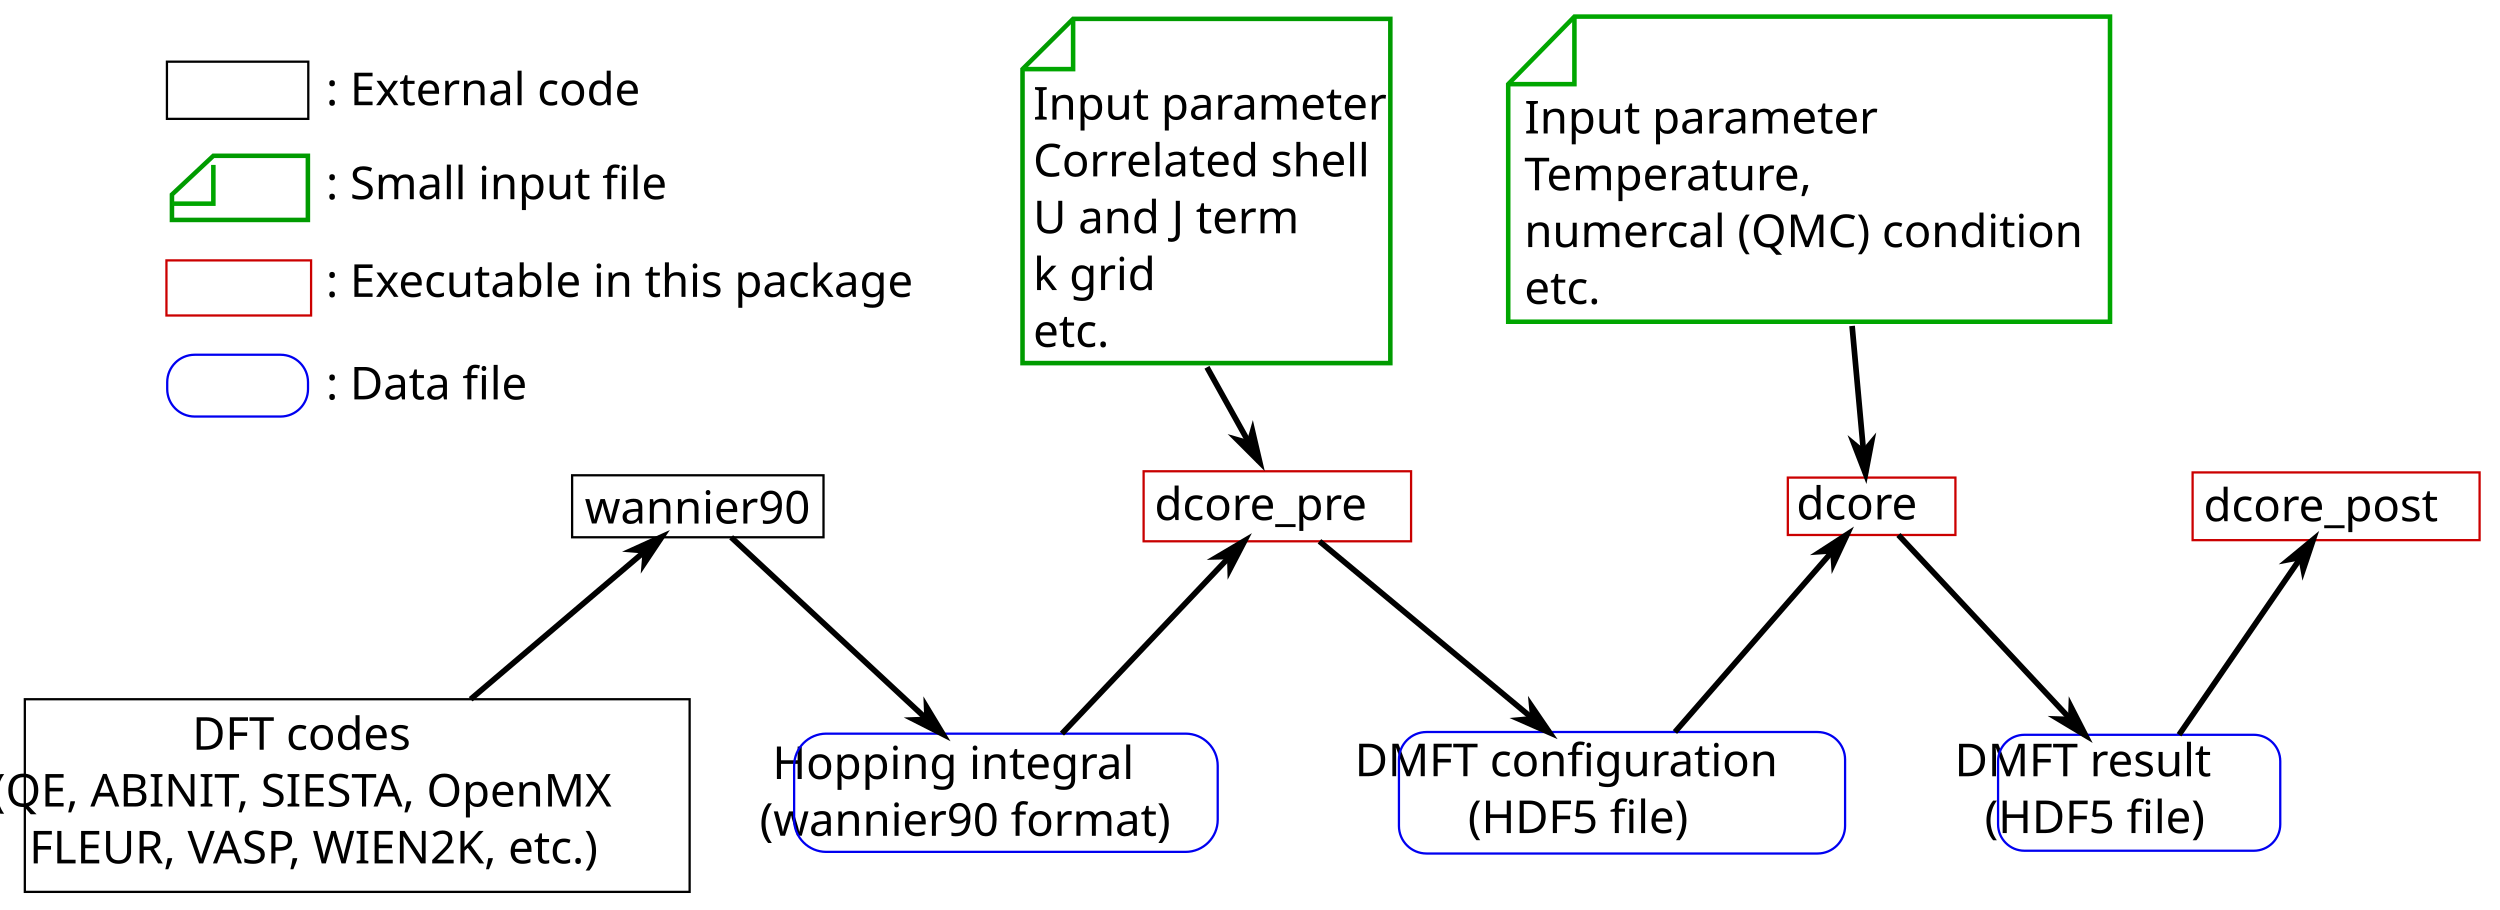
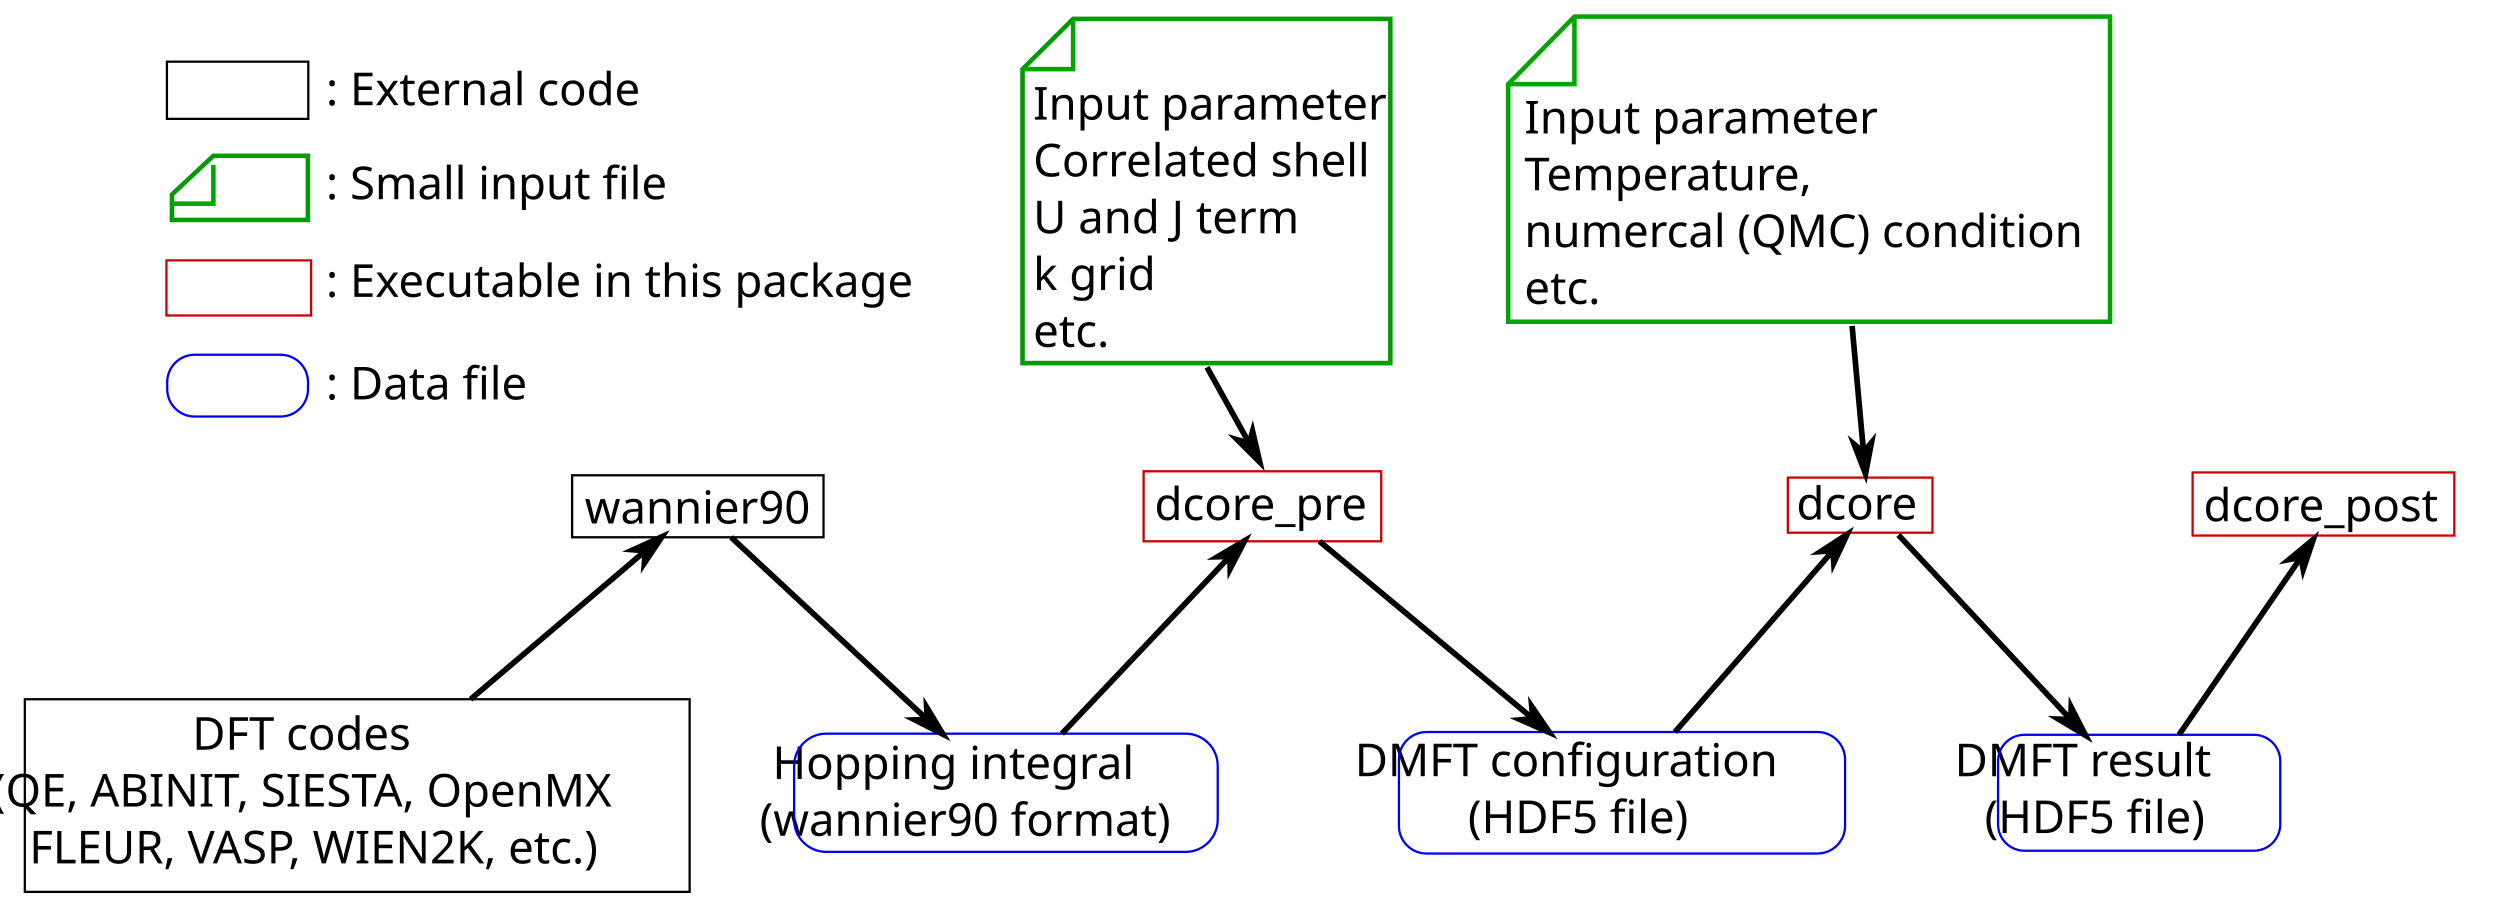
<svg xmlns="http://www.w3.org/2000/svg" width="2200" height="800" id="svg2" version="1.1">
  <defs id="defs4">
    <marker orient="auto" refY="0" refX="0" id="Arrow1Mstart" style="overflow:visible">
      <path id="path4491" d="M 0,0 5,-5 -12.5,0 5,5 0,0 Z" style="fill:#000000;fill-opacity:1;fill-rule:evenodd;stroke:#000000;stroke-width:1pt;stroke-opacity:1" transform="matrix(0.4,0,0,0.4,4,0)" />
    </marker>
    <marker orient="auto" refY="0" refX="0" id="marker5501" style="overflow:visible">
      <path id="path5503" d="M 0,0 5,-5 -12.5,0 5,5 0,0 Z" style="fill:#000000;fill-opacity:1;fill-rule:evenodd;stroke:#000000;stroke-width:1pt;stroke-opacity:1" transform="matrix(-0.4,0,0,-0.4,-4,0)" />
    </marker>
    <marker style="overflow:visible" id="marker5377" refX="0" refY="0" orient="auto">
      <path transform="matrix(-0.4,0,0,-0.4,-4,0)" style="fill:#000000;fill-opacity:1;fill-rule:evenodd;stroke:#000000;stroke-width:1pt;stroke-opacity:1" d="M 0,0 5,-5 -12.5,0 5,5 0,0 Z" id="path5379" />
    </marker>
    <marker style="overflow:visible" id="marker5277" refX="0" refY="0" orient="auto">
      <path transform="matrix(-0.4,0,0,-0.4,-4,0)" style="fill:#000000;fill-opacity:1;fill-rule:evenodd;stroke:#000000;stroke-width:1pt;stroke-opacity:1" d="M 0,0 5,-5 -12.5,0 5,5 0,0 Z" id="path5279" />
    </marker>
    <marker style="overflow:visible" id="marker5183" refX="0" refY="0" orient="auto">
      <path transform="matrix(-0.4,0,0,-0.4,-4,0)" style="fill:#000000;fill-opacity:1;fill-rule:evenodd;stroke:#000000;stroke-width:1pt;stroke-opacity:1" d="M 0,0 5,-5 -12.5,0 5,5 0,0 Z" id="path5185" />
    </marker>
    <marker style="overflow:visible" id="marker5095" refX="0" refY="0" orient="auto">
      <path transform="matrix(-0.4,0,0,-0.4,-4,0)" style="fill:#000000;fill-opacity:1;fill-rule:evenodd;stroke:#000000;stroke-width:1pt;stroke-opacity:1" d="M 0,0 5,-5 -12.5,0 5,5 0,0 Z" id="path5097" />
    </marker>
    <marker style="overflow:visible" id="marker5013" refX="0" refY="0" orient="auto">
      <path transform="matrix(-0.4,0,0,-0.4,-4,0)" style="fill:#000000;fill-opacity:1;fill-rule:evenodd;stroke:#000000;stroke-width:1pt;stroke-opacity:1" d="M 0,0 5,-5 -12.5,0 5,5 0,0 Z" id="path5015" />
    </marker>
    <marker style="overflow:visible" id="marker4937" refX="0" refY="0" orient="auto">
      <path transform="matrix(-0.4,0,0,-0.4,-4,0)" style="fill:#000000;fill-opacity:1;fill-rule:evenodd;stroke:#000000;stroke-width:1pt;stroke-opacity:1" d="M 0,0 5,-5 -12.5,0 5,5 0,0 Z" id="path4939" />
    </marker>
    <marker style="overflow:visible" id="marker4867" refX="0" refY="0" orient="auto">
      <path transform="matrix(-0.4,0,0,-0.4,-4,0)" style="fill:#000000;fill-opacity:1;fill-rule:evenodd;stroke:#000000;stroke-width:1pt;stroke-opacity:1" d="M 0,0 5,-5 -12.5,0 5,5 0,0 Z" id="path4869" />
    </marker>
    <marker style="overflow:visible" id="marker4803" refX="0" refY="0" orient="auto">
      <path transform="matrix(-0.4,0,0,-0.4,-4,0)" style="fill:#000000;fill-opacity:1;fill-rule:evenodd;stroke:#000000;stroke-width:1pt;stroke-opacity:1" d="M 0,0 5,-5 -12.5,0 5,5 0,0 Z" id="path4805" />
    </marker>
    <marker orient="auto" refY="0" refX="0" id="Arrow1Mend" style="overflow:visible">
      <path id="path4494" d="M 0,0 5,-5 -12.5,0 5,5 0,0 Z" style="fill:#000000;fill-opacity:1;fill-rule:evenodd;stroke:#000000;stroke-width:1pt;stroke-opacity:1" transform="matrix(-0.4,0,0,-0.4,-4,0)" />
    </marker>
    <marker style="overflow:visible" id="Arrow2Lend" refX="0" refY="0" orient="auto">
      <path transform="matrix(-1.1,0,0,-1.1,-1.1,0)" d="M 8.719,4.034 -2.207,0.016 8.719,-4.002 c -1.745,2.372 -1.735,5.617 -6e-7,8.035 z" style="fill-rule:evenodd;stroke-width:0.625;stroke-linejoin:round" id="path4287" />
    </marker>
    <marker style="overflow:visible" id="Arrow2Lstart" refX="0" refY="0" orient="auto">
      <path transform="matrix(1.1,0,0,1.1,1.1,0)" d="M 8.719,4.034 -2.207,0.016 8.719,-4.002 c -1.745,2.372 -1.735,5.617 -6e-7,8.035 z" style="fill-rule:evenodd;stroke-width:0.625;stroke-linejoin:round" id="path4284" />
    </marker>
    <marker style="overflow:visible" id="Arrow2Lend-2" refX="0" refY="0" orient="auto">
      <path transform="matrix(-1.1,0,0,-1.1,-1.1,0)" d="M 8.719,4.034 -2.207,0.016 8.719,-4.002 c -1.745,2.372 -1.735,5.617 -6e-7,8.035 z" style="fill-rule:evenodd;stroke-width:0.625;stroke-linejoin:round" id="path4287-2" />
    </marker>
    <marker style="overflow:visible" id="Arrow2Lend-8" refX="0" refY="0" orient="auto">
      <path transform="matrix(-1.1,0,0,-1.1,-1.1,0)" d="M 8.719,4.034 -2.207,0.016 8.719,-4.002 c -1.745,2.372 -1.735,5.617 -6e-7,8.035 z" style="fill-rule:evenodd;stroke-width:0.625;stroke-linejoin:round" id="path4287-1" />
    </marker>
    <marker style="overflow:visible" id="Arrow2Lend-8-4" refX="0" refY="0" orient="auto">
      <path transform="matrix(-1.1,0,0,-1.1,-1.1,0)" d="M 8.719,4.034 -2.207,0.016 8.719,-4.002 c -1.745,2.372 -1.735,5.617 -6e-7,8.035 z" style="fill-rule:evenodd;stroke-width:0.625;stroke-linejoin:round" id="path4287-1-0" />
    </marker>
    <marker style="overflow:visible" id="Arrow2Lend-8-6" refX="0" refY="0" orient="auto">
      <path transform="matrix(-1.1,0,0,-1.1,-1.1,0)" d="M 8.719,4.034 -2.207,0.016 8.719,-4.002 c -1.745,2.372 -1.735,5.617 -6e-7,8.035 z" style="fill-rule:evenodd;stroke-width:0.625;stroke-linejoin:round" id="path4287-1-06" />
    </marker>
    <marker style="overflow:visible" id="Arrow2Lend-6" refX="0" refY="0" orient="auto">
      <path transform="matrix(-1.1,0,0,-1.1,-1.1,0)" d="M 8.719,4.034 -2.207,0.016 8.719,-4.002 c -1.745,2.372 -1.735,5.617 -6e-7,8.035 z" style="fill-rule:evenodd;stroke-width:0.625;stroke-linejoin:round" id="path4287-23" />
    </marker>
    <marker style="overflow:visible" id="marker5183-6" refX="0" refY="0" orient="auto">
      <path transform="matrix(-0.4,0,0,-0.4,-4,0)" style="fill:#000000;fill-opacity:1;fill-rule:evenodd;stroke:#000000;stroke-width:1pt;stroke-opacity:1" d="M 0,0 5,-5 -12.5,0 5,5 0,0 Z" id="path5185-1" />
    </marker>
    <marker style="overflow:visible" id="marker5183-7" refX="0" refY="0" orient="auto">
      <path transform="matrix(-0.4,0,0,-0.4,-4,0)" style="fill:#000000;fill-opacity:1;fill-rule:evenodd;stroke:#000000;stroke-width:1pt;stroke-opacity:1" d="M 0,0 5,-5 -12.5,0 5,5 0,0 Z" id="path5185-9" />
    </marker>
    <marker style="overflow:visible" id="marker5183-0" refX="0" refY="0" orient="auto">
      <path transform="matrix(-0.4,0,0,-0.4,-4,0)" style="fill:#000000;fill-opacity:1;fill-rule:evenodd;stroke:#000000;stroke-width:1pt;stroke-opacity:1" d="M 0,0 5,-5 -12.5,0 5,5 0,0 Z" id="path5185-2" />
    </marker>
  </defs>
  <g transform="translate(-45.57142,-11.92544)" id="layer1">
    <flowRoot transform="translate(-2.020305,322.4098)" style="font-style:normal;font-weight:normal;font-size:40px;line-height:125%;font-family:Sans;letter-spacing:0px;word-spacing:0px;fill:#000000;fill-opacity:1;stroke:none" id="flowRoot3817" xml:space="preserve">
      <flowRegion id="flowRegion3819">
        <rect y="244.069" x="327.289" height="101.015" width="132.33" id="rect3821" />
      </flowRegion>
      <flowPara id="flowPara3823">OrbitalConstruction</flowPara>
      <flowPara id="flowPara3825" />
    </flowRoot>
    <g id="g4410" transform="translate(-73.10225,391.1096)">
      <rect ry="0" y="236.138" x="140.526" height="169.532" width="585.022" id="rect4232" style="fill:none;fill-opacity:1;fill-rule:nonzero;stroke:#000000;stroke-width:2;stroke-miterlimit:4;stroke-dasharray:none;stroke-dashoffset:0;stroke-opacity:1" />
      <text id="text4234" y="280.585" x="430.83" style="font-style:normal;font-weight:normal;font-size:40px;line-height:125%;font-family:sans-serif;letter-spacing:0px;word-spacing:0px;fill:#000000;fill-opacity:1;stroke:none;stroke-width:1px;stroke-linecap:butt;stroke-linejoin:miter;stroke-opacity:1" xml:space="preserve">
        <tspan style="text-align:center;text-anchor:middle" y="280.585" x="430.83" id="tspan4236">DFT codes</tspan>
        <tspan style="text-align:center;text-anchor:middle" id="tspan4252" y="330.585" x="436.221">(QE, ABINIT, SIESTA, OpenMX </tspan>
        <tspan style="text-align:center;text-anchor:middle" id="tspan4254" y="380.585" x="436.221">FLEUR, VASP, WIEN2K, etc.) </tspan>
      </text>
    </g>
    <g id="g4423" transform="translate(359.0123,-141.3275)">
      <text id="text4238" y="613.936" x="201.135" style="font-style:normal;font-weight:normal;font-size:40px;line-height:125%;font-family:sans-serif;letter-spacing:0px;word-spacing:0px;fill:#000000;fill-opacity:1;stroke:none;stroke-width:1px;stroke-linecap:butt;stroke-linejoin:miter;stroke-opacity:1" xml:space="preserve">
        <tspan y="613.936" x="201.135" id="tspan4240">wannier90</tspan>
      </text>
      <rect y="571.509" x="190.023" height="54.548" width="221.223" id="rect4242" style="fill:none;fill-opacity:1;fill-rule:nonzero;stroke:#000000;stroke-width:2;stroke-miterlimit:4;stroke-dasharray:none;stroke-dashoffset:0;stroke-opacity:1" />
    </g>
    <g id="g4456" transform="translate(479.5837,-30.21068)">
      <text id="text4244" y="499.788" x="581.962" style="font-style:normal;font-weight:normal;font-size:40px;line-height:125%;font-family:sans-serif;letter-spacing:0px;word-spacing:0px;fill:#000000;fill-opacity:1;stroke:none;stroke-width:1px;stroke-linecap:butt;stroke-linejoin:miter;stroke-opacity:1" xml:space="preserve">
        <tspan y="499.788" x="581.962" id="tspan4246">dcore_pre</tspan>
      </text>
-       <rect ry="0" y="456.857" x="572.366" height="61.619" width="235.366" id="rect4232-3-6" style="fill:none;fill-opacity:1;fill-rule:nonzero;stroke:#c80000;stroke-width:2;stroke-miterlimit:4;stroke-dasharray:none;stroke-dashoffset:0;stroke-opacity:1" />
+       <rect ry="0" y="456.857" x="572.366" height="61.619" width="209.102" id="rect4232-3-6" style="fill:none;fill-opacity:1;fill-rule:nonzero;stroke:#c80000;stroke-width:2;stroke-miterlimit:4;stroke-dasharray:none;stroke-dashoffset:0;stroke-opacity:1" />
    </g>
    <g id="g4451" transform="translate(1083.87,-179.2082)">
      <text id="text4248" y="648.281" x="542.566" style="font-style:normal;font-weight:normal;font-size:40px;line-height:125%;font-family:sans-serif;letter-spacing:0px;word-spacing:0px;fill:#000000;fill-opacity:1;stroke:none;stroke-width:1px;stroke-linecap:butt;stroke-linejoin:miter;stroke-opacity:1" xml:space="preserve">
        <tspan y="648.281" x="542.566" id="tspan4250">dcore</tspan>
      </text>
-       <rect ry="0" y="611.41" x="534.99" height="50.508" width="147.482" id="rect4232-3-6-7" style="fill:none;fill-opacity:1;fill-rule:nonzero;stroke:#cb0000;stroke-width:2;stroke-miterlimit:4;stroke-dasharray:none;stroke-dashoffset:0;stroke-opacity:1" />
+       <rect ry="0" y="611.41" x="534.99" height="48.487" width="127.279" id="rect4232-3-6-7" style="fill:none;fill-opacity:1;fill-rule:nonzero;stroke:#cb0000;stroke-width:2;stroke-miterlimit:4;stroke-dasharray:none;stroke-dashoffset:0;stroke-opacity:1" />
    </g>
    <g id="g4446" transform="translate(1348.155,-316.0838)">
      <text id="text4244-5" y="786.672" x="636.511" style="font-style:normal;font-weight:normal;font-size:40px;line-height:125%;font-family:sans-serif;letter-spacing:0px;word-spacing:0px;fill:#000000;fill-opacity:1;stroke:none;stroke-width:1px;stroke-linecap:butt;stroke-linejoin:miter;stroke-opacity:1" xml:space="preserve">
        <tspan y="786.672" x="636.511" id="tspan4246-3">dcore_post</tspan>
      </text>
-       <rect ry="0" y="743.74" x="626.914" height="59.599" width="252.538" id="rect4232-3-6-5" style="fill:none;fill-opacity:1;fill-rule:nonzero;stroke:#cb0000;stroke-width:2;stroke-miterlimit:4;stroke-dasharray:none;stroke-dashoffset:0;stroke-opacity:1" />
+       <rect ry="0" y="743.74" x="626.914" height="55.558" width="230.315" id="rect4232-3-6-5" style="fill:none;fill-opacity:1;fill-rule:nonzero;stroke:#cb0000;stroke-width:2;stroke-miterlimit:4;stroke-dasharray:none;stroke-dashoffset:0;stroke-opacity:1" />
    </g>
    <g id="g4428" transform="translate(595.298,-23.57395)">
      <text id="text4328" y="721.012" x="335.969" style="font-style:normal;font-weight:normal;font-size:40px;line-height:125%;font-family:sans-serif;letter-spacing:0px;word-spacing:0px;fill:#000000;fill-opacity:1;stroke:none;stroke-width:1px;stroke-linecap:butt;stroke-linejoin:miter;stroke-opacity:1" xml:space="preserve">
        <tspan style="text-align:center;text-anchor:middle" y="721.012" x="335.969" id="tspan4330">Hopping integral</tspan>
        <tspan style="text-align:center;text-anchor:middle" id="tspan4332" y="771.012" x="335.969">(wannier90 format)</tspan>
      </text>
      <rect ry="28.284" y="681.111" x="149.112" height="104.046" width="372.746" id="rect4232-3-62" style="fill:none;fill-opacity:1;fill-rule:nonzero;stroke:#0000f0;stroke-width:2;stroke-miterlimit:4;stroke-dasharray:none;stroke-dashoffset:0;stroke-opacity:1" />
    </g>
    <g id="g4434" transform="translate(1005.298,-163.3934)">
      <text id="text4349" y="858.392" x="465.394" style="font-style:normal;font-weight:normal;font-size:40px;line-height:125%;font-family:sans-serif;letter-spacing:0px;word-spacing:0px;fill:#000000;fill-opacity:1;stroke:none;stroke-width:1px;stroke-linecap:butt;stroke-linejoin:miter;stroke-opacity:1" xml:space="preserve">
        <tspan style="text-align:center;text-anchor:middle" id="tspan4353" y="858.392" x="465.394">DMFT configuration</tspan>
        <tspan style="text-align:center;text-anchor:middle" id="tspan4357" y="908.392" x="465.394">(HDF5 file)</tspan>
      </text>
      <rect ry="24.244" y="819.502" x="271.341" height="106.903" width="392.603" id="rect4232-3-62-7" style="fill:none;fill-opacity:1;fill-rule:nonzero;stroke:#0000f0;stroke-width:2;stroke-miterlimit:4;stroke-dasharray:none;stroke-dashoffset:0;stroke-opacity:1" />
    </g>
    <g id="g4440" transform="translate(1139.584,-270.0512)">
      <text id="text4349-9" y="965.095" x="785.779" style="font-style:normal;font-weight:normal;font-size:40px;line-height:125%;font-family:sans-serif;letter-spacing:0px;word-spacing:0px;fill:#000000;fill-opacity:1;stroke:none;stroke-width:1px;stroke-linecap:butt;stroke-linejoin:miter;stroke-opacity:1" xml:space="preserve">
        <tspan style="text-align:center;text-anchor:middle" id="tspan4353-1" y="965.095" x="785.779">DMFT result</tspan>
        <tspan style="text-align:center;text-anchor:middle" id="tspan4357-2" y="1015.095" x="785.779">(HDF5 file)</tspan>
      </text>
      <rect ry="23.234" y="928.598" x="664.29" height="102.025" width="248.324" id="rect4232-3-62-7-0" style="fill:none;fill-opacity:1;fill-rule:nonzero;stroke:#0000f0;stroke-width:2;stroke-miterlimit:4;stroke-dasharray:none;stroke-dashoffset:0;stroke-opacity:1" />
    </g>
    <path style="fill:none;fill-rule:evenodd;stroke:#000000;stroke-width:5;stroke-linecap:butt;stroke-linejoin:miter;stroke-miterlimit:4;stroke-dasharray:none;stroke-opacity:1;marker-end:url(#marker5183)" d="M 459.737,627.248 627.535,484.73" id="path4463" />
    <path style="fill:none;fill-rule:evenodd;stroke:#000000;stroke-width:5;stroke-linecap:butt;stroke-linejoin:miter;stroke-miterlimit:4;stroke-dasharray:none;stroke-opacity:1;marker-end:url(#marker5095)" d="M 688.98,484.73 874.833,657.537" id="path4465" />
    <path style="fill:none;fill-rule:evenodd;stroke:#000000;stroke-width:5;stroke-linecap:butt;stroke-linejoin:miter;stroke-miterlimit:4;stroke-dasharray:none;stroke-opacity:1;marker-end:url(#marker4937)" d="M 980.071,657.537 1140.443,488.265" id="path4469" />
    <path style="fill:none;fill-rule:evenodd;stroke:#000000;stroke-width:5;stroke-linecap:butt;stroke-linejoin:miter;stroke-miterlimit:4;stroke-dasharray:none;stroke-opacity:1;marker-end:url(#marker4867)" d="m 1206.7,488.265 201.933,167.843" id="path4471" />
    <path style="fill:none;fill-rule:evenodd;stroke:#000000;stroke-width:5;stroke-linecap:butt;stroke-linejoin:miter;stroke-miterlimit:4;stroke-dasharray:none;stroke-opacity:1;marker-start:url(#Arrow1Mstart)" d="M 1670.597,482.71 1519.513,656.108" id="path4473" />
    <path style="fill:none;fill-rule:evenodd;stroke:#000000;stroke-width:5;stroke-linecap:butt;stroke-linejoin:miter;stroke-miterlimit:4;stroke-dasharray:none;stroke-opacity:1;marker-end:url(#Arrow1Mend)" d="M 1963.103,658.547 2080.854,487.255" id="path4475" />
    <path style="fill:none;fill-rule:evenodd;stroke:#000000;stroke-width:5;stroke-linecap:butt;stroke-linejoin:miter;stroke-miterlimit:4;stroke-dasharray:none;stroke-opacity:1;marker-end:url(#marker5377)" d="m 1716.185,482.71 164.211,175.837" id="path4477" />
    <flowRoot xml:space="preserve" id="flowRoot5799" style="font-style:normal;font-weight:normal;font-size:40px;line-height:125%;font-family:sans-serif;letter-spacing:0px;word-spacing:0px;fill:#000000;fill-opacity:1;stroke:none;stroke-width:1px;stroke-linecap:butt;stroke-linejoin:miter;stroke-opacity:1" transform="translate(43.55112,459.2076)">
      <flowRegion id="flowRegion5801">
        <rect id="rect5803" width="468.571" height="345.714" x="834.286" y="-358.854" />
      </flowRegion>
      <flowPara id="flowPara5805" />
    </flowRoot>
    <g id="g5837" transform="translate(-22.22336,-74.75129)">
      <text id="text5773" y="191.925" x="977" style="font-style:normal;font-weight:normal;font-size:40px;line-height:125%;font-family:sans-serif;letter-spacing:0px;word-spacing:0px;fill:#000000;fill-opacity:1;stroke:none;stroke-width:1px;stroke-linecap:butt;stroke-linejoin:miter;stroke-opacity:1" xml:space="preserve">
        <tspan y="191.925" x="977" id="tspan5775">Input parameter</tspan>
        <tspan id="tspan5781" y="241.925" x="977">Correlated shell</tspan>
        <tspan id="tspan5783" y="291.925" x="977">U and J term </tspan>
        <tspan id="tspan5785" y="341.925" x="977">k grid</tspan>
        <tspan id="tspan5787" y="391.925" x="977">etc.</tspan>
      </text>
      <path style="fill:none;fill-opacity:1;fill-rule:nonzero;stroke:#009b00;stroke-width:4;stroke-miterlimit:4;stroke-dasharray:none;stroke-dashoffset:0;stroke-opacity:1" d="m 967.612,147.501 44.52,-44.202 279.154,0 0,302.912 -323.674,0 z" id="rect5795" />
      <path id="path5826" d="m 967.612,147.501 44.52,0 0,-44.202" style="fill:none;fill-rule:evenodd;stroke:#00a600;stroke-width:4;stroke-linecap:butt;stroke-linejoin:miter;stroke-miterlimit:4;stroke-dasharray:none;stroke-opacity:1" />
    </g>
    <g id="g5853" transform="translate(-224.2539,-28.28427)">
      <text id="text5777" y="157.64" x="1611.286" style="font-style:normal;font-weight:normal;font-size:40px;line-height:125%;font-family:sans-serif;letter-spacing:0px;word-spacing:0px;fill:#000000;fill-opacity:1;stroke:none;stroke-width:1px;stroke-linecap:butt;stroke-linejoin:miter;stroke-opacity:1" xml:space="preserve">
        <tspan y="157.64" x="1611.286" id="tspan5779">Input parameter</tspan>
        <tspan id="tspan5789" y="207.64" x="1611.286">Temperature,</tspan>
        <tspan id="tspan5791" y="257.64" x="1611.286">numercal (QMC) condition</tspan>
        <tspan id="tspan5793" y="307.64" x="1611.286">etc. </tspan>
      </text>
      <path style="fill:none;fill-opacity:1;fill-rule:nonzero;stroke:#00a600;stroke-width:4;stroke-miterlimit:4;stroke-dasharray:none;stroke-dashoffset:0;stroke-opacity:1" d="m 1597.044,114.268 58.262,-59.438 471.33,0 0,268.524 -529.591,0 z" id="rect5797" />
      <path id="path5828" d="m 1597.044,114.268 58.262,0 0,-59.438" style="fill:none;fill-rule:evenodd;stroke:#00a600;stroke-width:4;stroke-linecap:butt;stroke-linejoin:miter;stroke-miterlimit:4;stroke-dasharray:none;stroke-opacity:1" />
    </g>
    <text xml:space="preserve" style="font-style:normal;font-weight:normal;font-size:40px;line-height:125%;font-family:sans-serif;letter-spacing:0px;word-spacing:0px;fill:#000000;fill-opacity:1;stroke:none;stroke-width:1px;stroke-linecap:butt;stroke-linejoin:miter;stroke-opacity:1" x="802.122" y="-231.075" id="text5862">
      <tspan id="tspan5864" x="802.122" y="-231.075" />
    </text>
    <path style="fill:none;fill-rule:evenodd;stroke:#000000;stroke-width:5;stroke-linecap:butt;stroke-linejoin:miter;stroke-miterlimit:4;stroke-dasharray:none;stroke-opacity:1;marker-end:url(#marker5183-6)" d="m 1107.705,335.133 46.093,82.833" id="path4463-8" />
    <path style="fill:none;fill-rule:evenodd;stroke:#000000;stroke-width:5;stroke-linecap:butt;stroke-linejoin:miter;stroke-miterlimit:4;stroke-dasharray:none;stroke-opacity:1;marker-end:url(#marker5183-7)" d="m 1675.41,298.768 11.748,129.3" id="path4463-2" />
    <rect ry="0" y="66.195" x="192.477" height="50.334" width="124.392" id="rect4232-7" style="fill:none;fill-opacity:1;fill-rule:nonzero;stroke:#000000;stroke-width:2;stroke-miterlimit:4;stroke-dasharray:none;stroke-dashoffset:0;stroke-opacity:1" />
    <path style="fill:none;fill-opacity:1;fill-rule:nonzero;stroke:#009b00;stroke-width:4;stroke-miterlimit:4;stroke-dasharray:none;stroke-dashoffset:0;stroke-opacity:1" d="m 196.882,183.148 36.438,-34.1 83.185,0 0,56.434 -119.623,0 z" id="rect5795-5" />
    <path id="path5826-9" d="m 196.882,191.148 36.438,0 0,-34.1" style="fill:none;fill-rule:evenodd;stroke:#00a600;stroke-width:4;stroke-linecap:butt;stroke-linejoin:miter;stroke-miterlimit:4;stroke-dasharray:none;stroke-opacity:1" />
    <rect ry="0" y="241.067" x="192.044" height="48.487" width="127.279" id="rect4232-3-6-7-2" style="fill:none;fill-opacity:1;fill-rule:nonzero;stroke:#cb0000;stroke-width:2;stroke-miterlimit:4;stroke-dasharray:none;stroke-dashoffset:0;stroke-opacity:1" />
    <rect ry="24.157" y="324.108" x="192.722" height="54.375" width="123.902" id="rect4232-3-62-7-2" style="fill:none;fill-opacity:1;fill-rule:nonzero;stroke:#0000f0;stroke-width:2;stroke-miterlimit:4;stroke-dasharray:none;stroke-dashoffset:0;stroke-opacity:1" />
    <text xml:space="preserve" style="font-style:normal;font-weight:normal;font-size:40px;line-height:125%;font-family:sans-serif;letter-spacing:0px;word-spacing:0px;fill:#000000;fill-opacity:1;stroke:none;stroke-width:1px;stroke-linecap:butt;stroke-linejoin:miter;stroke-opacity:1" x="332.455" y="104.494" id="text13056">
      <tspan id="tspan13058" x="332.455" y="104.494">: External code</tspan>
    </text>
    <text xml:space="preserve" style="font-style:normal;font-weight:normal;font-size:40px;line-height:125%;font-family:sans-serif;letter-spacing:0px;word-spacing:0px;fill:#000000;fill-opacity:1;stroke:none;stroke-width:1px;stroke-linecap:butt;stroke-linejoin:miter;stroke-opacity:1" x="332.455" y="187.205" id="text13060">
      <tspan id="tspan13062" x="332.455" y="187.205">: Small input file</tspan>
    </text>
    <text xml:space="preserve" style="font-style:normal;font-weight:normal;font-size:40px;line-height:125%;font-family:sans-serif;letter-spacing:0px;word-spacing:0px;fill:#000000;fill-opacity:1;stroke:none;stroke-width:1px;stroke-linecap:butt;stroke-linejoin:miter;stroke-opacity:1" x="332.455" y="273.187" id="text13064">
      <tspan id="tspan13066" x="332.455" y="273.187">: Executable in this package</tspan>
    </text>
    <text xml:space="preserve" style="font-style:normal;font-weight:normal;font-size:40px;line-height:125%;font-family:sans-serif;letter-spacing:0px;word-spacing:0px;fill:#000000;fill-opacity:1;stroke:none;stroke-width:1px;stroke-linecap:butt;stroke-linejoin:miter;stroke-opacity:1" x="332.455" y="363.418" id="text13068">
      <tspan id="tspan13070" x="332.455" y="363.418">: Data file</tspan>
    </text>
  </g>
</svg>
